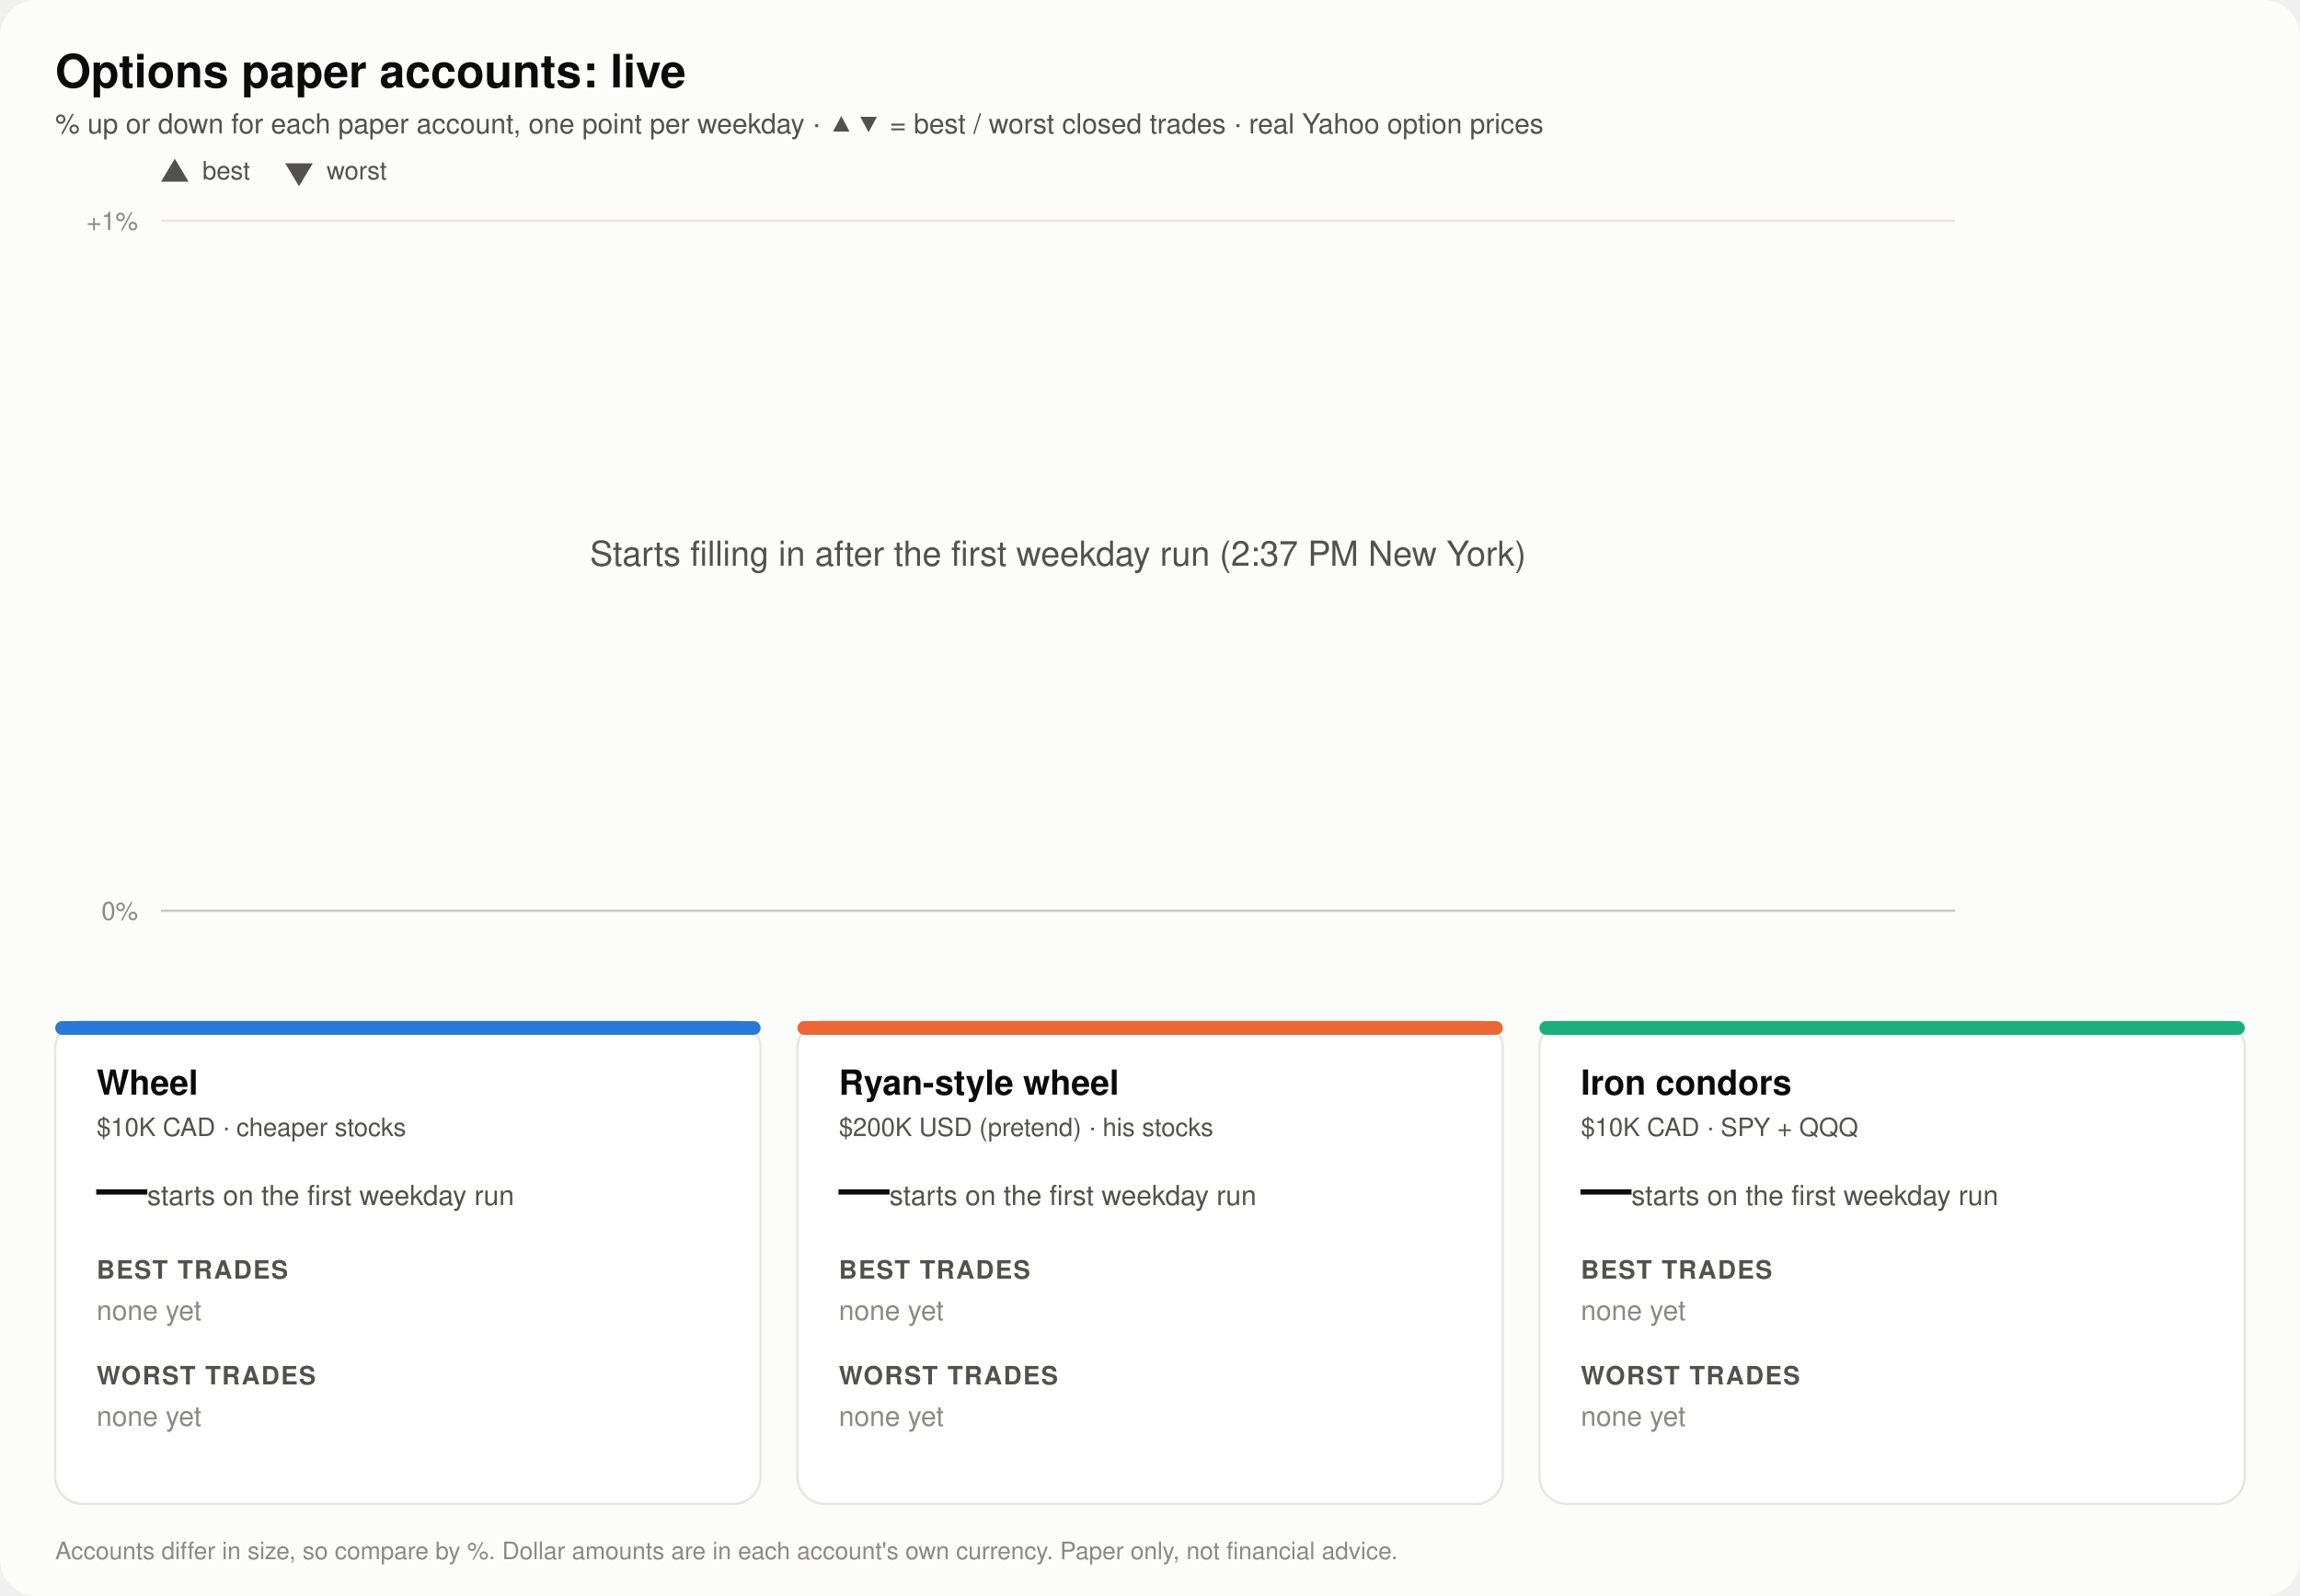
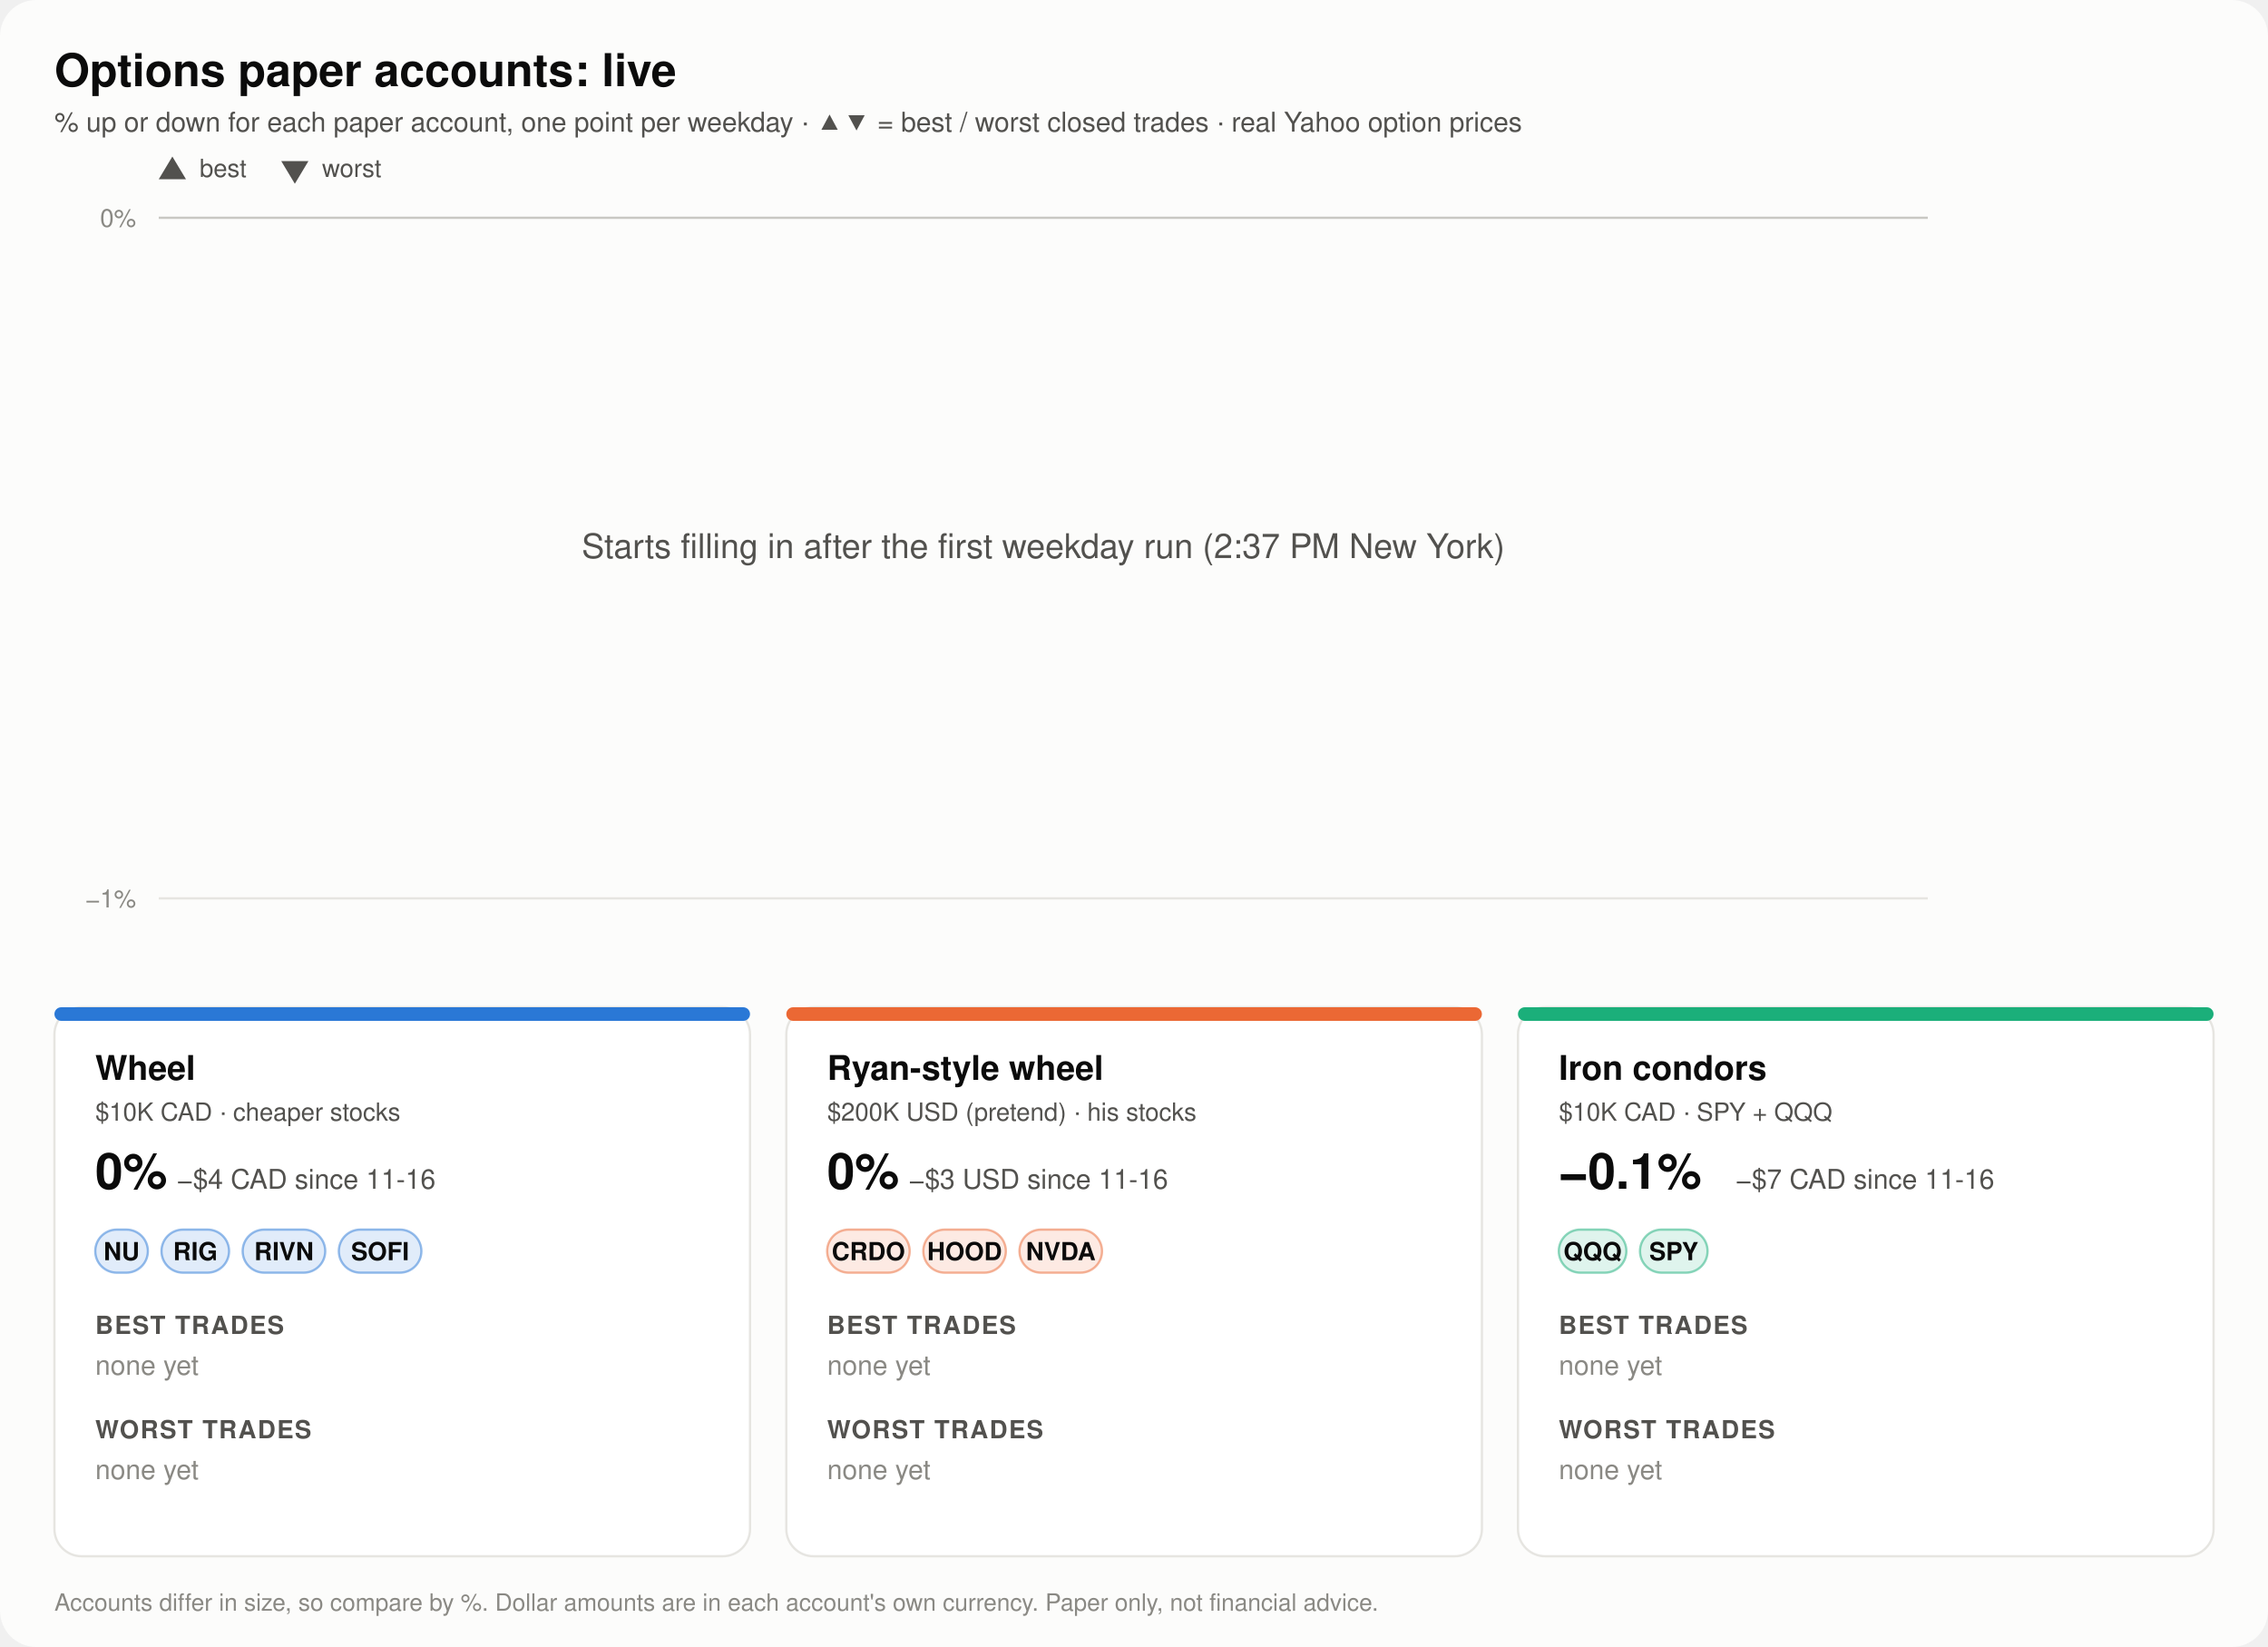
- <svg xmlns="http://www.w3.org/2000/svg" width="1000" height="694" viewBox="0 0 1000 694" font-family="-apple-system, Segoe UI, Helvetica, Arial, sans-serif">
-   <rect width="1000" height="694" rx="16" fill="#fcfcfb" />
+ <svg xmlns="http://www.w3.org/2000/svg" width="1000" height="726" viewBox="0 0 1000 726" font-family="-apple-system, Segoe UI, Helvetica, Arial, sans-serif">
+   <rect width="1000" height="726" rx="16" fill="#fcfcfb" />
  <text x="24" y="38" font-size="20" font-weight="700" fill="#0b0b0b">Options paper accounts: live</text>
  <text x="24" y="58" font-size="12" fill="#52514e">% up or down for each paper account, one point per weekday · ▲▼ = best / worst closed trades · real Yahoo option prices</text>
-   <line x1="70" x2="850" y1="396.0" y2="396.0" stroke="#c9c8c3" stroke-width="1" />
-   <text x="60" y="400.0" text-anchor="end" font-size="11" fill="#8a8984">0%</text>
-   <line x1="70" x2="850" y1="96.0" y2="96.0" stroke="#e6e5e1" stroke-width="1" />
-   <text x="60" y="100.0" text-anchor="end" font-size="11" fill="#8a8984">+1%</text>
+   <line x1="70" x2="850" y1="396.0" y2="396.0" stroke="#e6e5e1" stroke-width="1" />
+   <text x="60" y="400.0" text-anchor="end" font-size="11" fill="#8a8984">−1%</text>
+   <line x1="70" x2="850" y1="96.0" y2="96.0" stroke="#c9c8c3" stroke-width="1" />
+   <text x="60" y="100.0" text-anchor="end" font-size="11" fill="#8a8984">0%</text>
  <text x="460.0" y="246.0" text-anchor="middle" font-size="15" fill="#52514e">Starts filling in after the first weekday run (2:37 PM New York)</text>
  <polygon points="76,69 70,79 82,79" fill="#52514e" />
  <text x="88" y="78" font-size="11" fill="#52514e">best</text>
  <polygon points="130,81 124,71 136,71" fill="#52514e" />
  <text x="142" y="78" font-size="11" fill="#52514e">worst</text>
-   <rect x="24.0" y="444" width="306.7" height="210" rx="12" fill="#ffffff" stroke="#e6e5e1" />
+   <rect x="24.0" y="444" width="306.7" height="242" rx="12" fill="#ffffff" stroke="#e6e5e1" />
  <rect x="24.0" y="444" width="306.7" height="6" rx="3" fill="#2a78d6" />
  <text x="42.0" y="476" font-size="15" font-weight="700" fill="#0b0b0b">Wheel</text>
  <text x="42.0" y="494" font-size="11" fill="#52514e">$10K CAD · cheaper stocks</text>
-   <text x="42.0" y="524" font-size="22" font-weight="700" fill="#0b0b0b">—</text>
-   <text x="64.0" y="524" font-size="12" fill="#52514e">starts on the first weekday run</text>
-   <text x="42.0" y="556" font-size="11" font-weight="700" fill="#52514e" letter-spacing="0.6">BEST TRADES</text>
-   <text x="42.0" y="574" font-size="12" fill="#8a8984">none yet</text>
-   <text x="42.0" y="602" font-size="11" font-weight="700" fill="#52514e" letter-spacing="0.6">WORST TRADES</text>
-   <text x="42.0" y="620" font-size="12" fill="#8a8984">none yet</text>
-   <rect x="346.7" y="444" width="306.7" height="210" rx="12" fill="#ffffff" stroke="#e6e5e1" />
+   <text x="42.0" y="524" font-size="22" font-weight="700" fill="#0b0b0b">0%</text>
+   <text x="78.0" y="524" font-size="12" fill="#52514e">−$4 CAD since 11-16</text>
+   <rect x="42.0" y="542" width="23.2" height="19" rx="9.5" fill="#2a78d6" fill-opacity="0.14" stroke="#2a78d6" stroke-opacity="0.5" />
+   <text x="53.6" y="555.5" text-anchor="middle" font-size="11" font-weight="600" fill="#0b0b0b">NU</text>
+   <rect x="71.2" y="542" width="29.8" height="19" rx="9.5" fill="#2a78d6" fill-opacity="0.14" stroke="#2a78d6" stroke-opacity="0.5" />
+   <text x="86.1" y="555.5" text-anchor="middle" font-size="11" font-weight="600" fill="#0b0b0b">RIG</text>
+   <rect x="107.0" y="542" width="36.4" height="19" rx="9.5" fill="#2a78d6" fill-opacity="0.14" stroke="#2a78d6" stroke-opacity="0.5" />
+   <text x="125.2" y="555.5" text-anchor="middle" font-size="11" font-weight="600" fill="#0b0b0b">RIVN</text>
+   <rect x="149.4" y="542" width="36.4" height="19" rx="9.5" fill="#2a78d6" fill-opacity="0.14" stroke="#2a78d6" stroke-opacity="0.5" />
+   <text x="167.6" y="555.5" text-anchor="middle" font-size="11" font-weight="600" fill="#0b0b0b">SOFI</text>
+   <text x="42.0" y="588" font-size="11" font-weight="700" fill="#52514e" letter-spacing="0.6">BEST TRADES</text>
+   <text x="42.0" y="606" font-size="12" fill="#8a8984">none yet</text>
+   <text x="42.0" y="634" font-size="11" font-weight="700" fill="#52514e" letter-spacing="0.6">WORST TRADES</text>
+   <text x="42.0" y="652" font-size="12" fill="#8a8984">none yet</text>
+   <rect x="346.7" y="444" width="306.7" height="242" rx="12" fill="#ffffff" stroke="#e6e5e1" />
  <rect x="346.7" y="444" width="306.7" height="6" rx="3" fill="#eb6834" />
  <text x="364.7" y="476" font-size="15" font-weight="700" fill="#0b0b0b">Ryan-style wheel</text>
  <text x="364.7" y="494" font-size="11" fill="#52514e">$200K USD (pretend) · his stocks</text>
-   <text x="364.7" y="524" font-size="22" font-weight="700" fill="#0b0b0b">—</text>
-   <text x="386.7" y="524" font-size="12" fill="#52514e">starts on the first weekday run</text>
-   <text x="364.7" y="556" font-size="11" font-weight="700" fill="#52514e" letter-spacing="0.6">BEST TRADES</text>
-   <text x="364.7" y="574" font-size="12" fill="#8a8984">none yet</text>
-   <text x="364.7" y="602" font-size="11" font-weight="700" fill="#52514e" letter-spacing="0.6">WORST TRADES</text>
-   <text x="364.7" y="620" font-size="12" fill="#8a8984">none yet</text>
-   <rect x="669.3" y="444" width="306.7" height="210" rx="12" fill="#ffffff" stroke="#e6e5e1" />
+   <text x="364.7" y="524" font-size="22" font-weight="700" fill="#0b0b0b">0%</text>
+   <text x="400.7" y="524" font-size="12" fill="#52514e">−$3 USD since 11-16</text>
+   <rect x="364.7" y="542" width="36.4" height="19" rx="9.5" fill="#eb6834" fill-opacity="0.14" stroke="#eb6834" stroke-opacity="0.5" />
+   <text x="382.9" y="555.5" text-anchor="middle" font-size="11" font-weight="600" fill="#0b0b0b">CRDO</text>
+   <rect x="407.1" y="542" width="36.4" height="19" rx="9.5" fill="#eb6834" fill-opacity="0.14" stroke="#eb6834" stroke-opacity="0.5" />
+   <text x="425.3" y="555.5" text-anchor="middle" font-size="11" font-weight="600" fill="#0b0b0b">HOOD</text>
+   <rect x="449.5" y="542" width="36.4" height="19" rx="9.5" fill="#eb6834" fill-opacity="0.14" stroke="#eb6834" stroke-opacity="0.5" />
+   <text x="467.7" y="555.5" text-anchor="middle" font-size="11" font-weight="600" fill="#0b0b0b">NVDA</text>
+   <text x="364.7" y="588" font-size="11" font-weight="700" fill="#52514e" letter-spacing="0.6">BEST TRADES</text>
+   <text x="364.7" y="606" font-size="12" fill="#8a8984">none yet</text>
+   <text x="364.7" y="634" font-size="11" font-weight="700" fill="#52514e" letter-spacing="0.6">WORST TRADES</text>
+   <text x="364.7" y="652" font-size="12" fill="#8a8984">none yet</text>
+   <rect x="669.3" y="444" width="306.7" height="242" rx="12" fill="#ffffff" stroke="#e6e5e1" />
  <rect x="669.3" y="444" width="306.7" height="6" rx="3" fill="#1baf7a" />
  <text x="687.3" y="476" font-size="15" font-weight="700" fill="#0b0b0b">Iron condors</text>
  <text x="687.3" y="494" font-size="11" fill="#52514e">$10K CAD · SPY + QQQ</text>
-   <text x="687.3" y="524" font-size="22" font-weight="700" fill="#0b0b0b">—</text>
-   <text x="709.3" y="524" font-size="12" fill="#52514e">starts on the first weekday run</text>
-   <text x="687.3" y="556" font-size="11" font-weight="700" fill="#52514e" letter-spacing="0.6">BEST TRADES</text>
-   <text x="687.3" y="574" font-size="12" fill="#8a8984">none yet</text>
-   <text x="687.3" y="602" font-size="11" font-weight="700" fill="#52514e" letter-spacing="0.6">WORST TRADES</text>
-   <text x="687.3" y="620" font-size="12" fill="#8a8984">none yet</text>
-   <text x="24" y="678" font-size="10.5" fill="#8a8984">Accounts differ in size, so compare by %. Dollar amounts are in each account's own currency. Paper only, not financial advice.</text>
+   <text x="687.3" y="524" font-size="22" font-weight="700" fill="#0b0b0b">−0.1%</text>
+   <text x="765.3" y="524" font-size="12" fill="#52514e">−$7 CAD since 11-16</text>
+   <rect x="687.3" y="542" width="29.8" height="19" rx="9.5" fill="#1baf7a" fill-opacity="0.14" stroke="#1baf7a" stroke-opacity="0.5" />
+   <text x="702.2" y="555.5" text-anchor="middle" font-size="11" font-weight="600" fill="#0b0b0b">QQQ</text>
+   <rect x="723.1" y="542" width="29.8" height="19" rx="9.5" fill="#1baf7a" fill-opacity="0.14" stroke="#1baf7a" stroke-opacity="0.5" />
+   <text x="738.0" y="555.5" text-anchor="middle" font-size="11" font-weight="600" fill="#0b0b0b">SPY</text>
+   <text x="687.3" y="588" font-size="11" font-weight="700" fill="#52514e" letter-spacing="0.6">BEST TRADES</text>
+   <text x="687.3" y="606" font-size="12" fill="#8a8984">none yet</text>
+   <text x="687.3" y="634" font-size="11" font-weight="700" fill="#52514e" letter-spacing="0.6">WORST TRADES</text>
+   <text x="687.3" y="652" font-size="12" fill="#8a8984">none yet</text>
+   <text x="24" y="710" font-size="10.5" fill="#8a8984">Accounts differ in size, so compare by %. Dollar amounts are in each account's own currency. Paper only, not financial advice.</text>
</svg>
